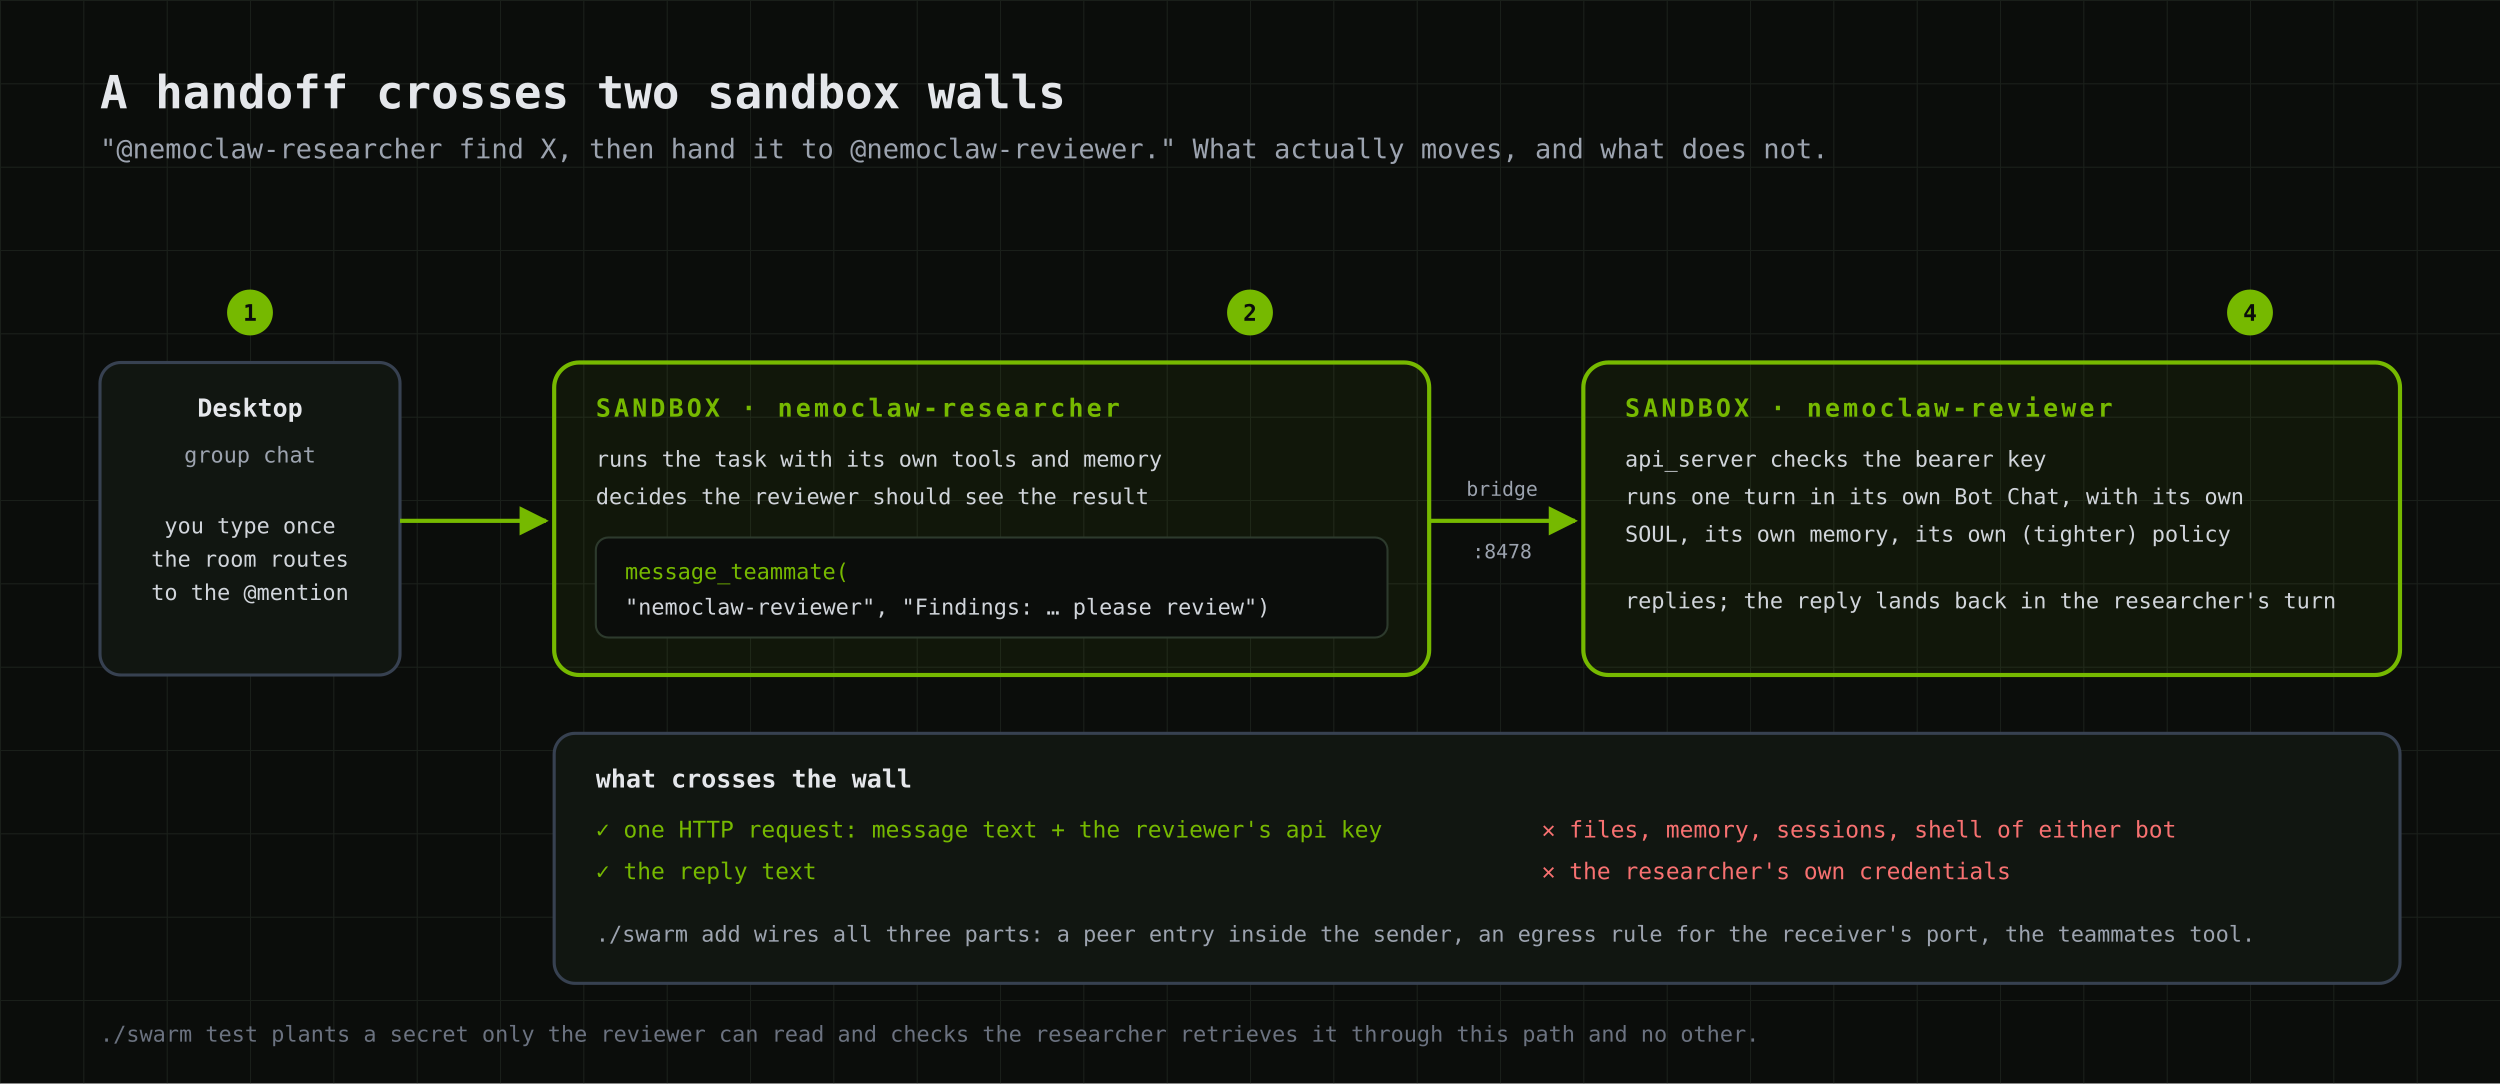
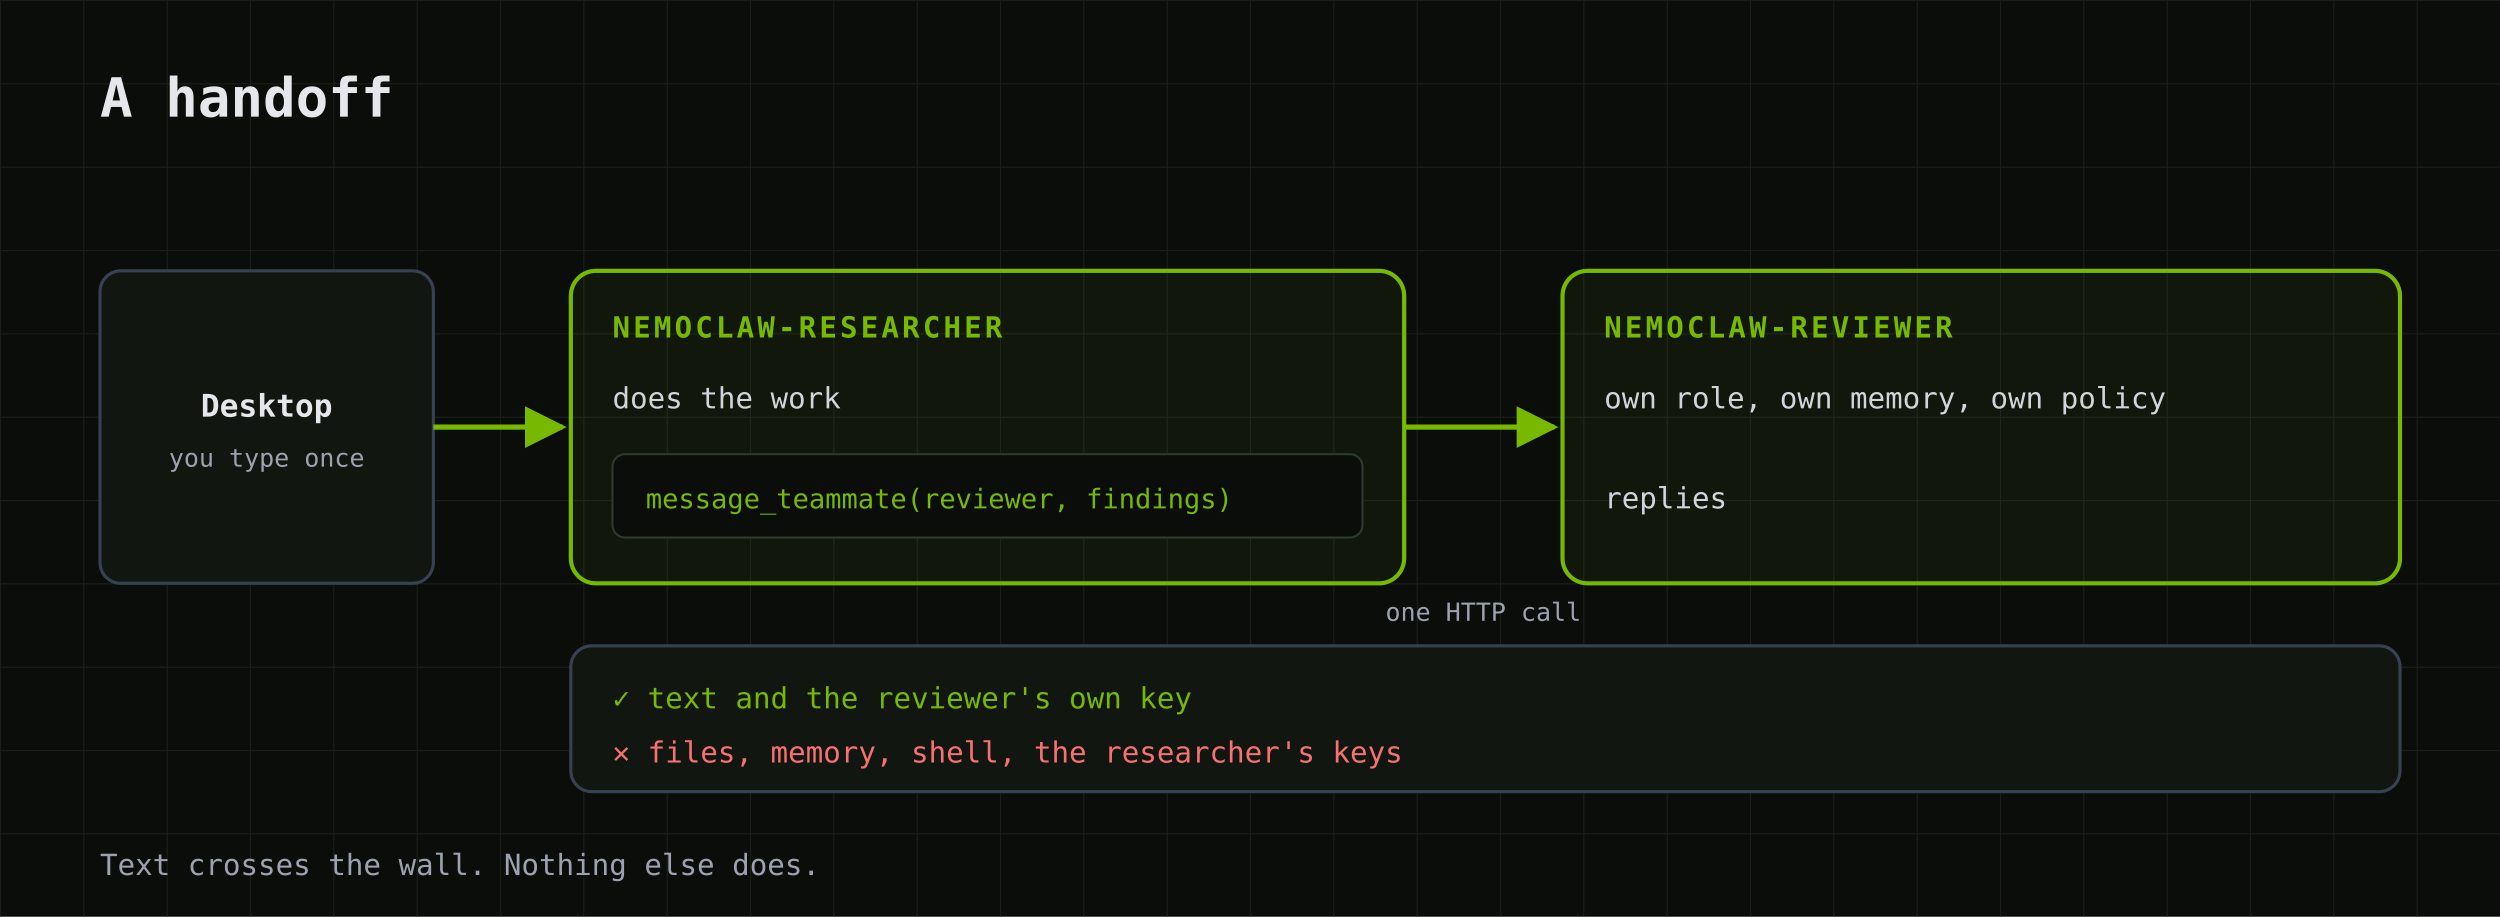
- <svg xmlns="http://www.w3.org/2000/svg" width="1200" height="520" viewBox="0 0 1200 520" font-family="ui-monospace, SFMono-Regular, Menlo, Consolas, monospace">
+ <svg xmlns="http://www.w3.org/2000/svg" width="1200" height="440" viewBox="0 0 1200 440" font-family="ui-monospace, SFMono-Regular, Menlo, Consolas, monospace">
  <defs>
    <pattern id="grid" width="40" height="40" patternUnits="userSpaceOnUse">
      <path d="M 40 0 L 0 0 0 40" fill="none" stroke="#1a1f1a" stroke-width="1" />
    </pattern>
-     <marker id="arrow" viewBox="0 0 10 10" refX="9" refY="5" markerWidth="7" markerHeight="7" orient="auto-start-reverse">
+     <marker id="arrow" viewBox="0 0 10 10" refX="9" refY="5" markerWidth="8" markerHeight="8" orient="auto-start-reverse">
      <path d="M 0 0 L 10 5 L 0 10 z" fill="#76b900" />
    </marker>
-     <marker id="arrow-dim" viewBox="0 0 10 10" refX="9" refY="5" markerWidth="7" markerHeight="7" orient="auto-start-reverse">
-       <path d="M 0 0 L 10 5 L 0 10 z" fill="#9ca3af" />
-     </marker>
  </defs>
-   <rect width="1200" height="520" fill="#0b0d0b" />
-   <rect width="1200" height="520" fill="url(#grid)" />
-   <text x="48" y="52" fill="#e5e7eb" font-size="22" font-weight="700">A handoff crosses two sandbox walls</text>
-   <text x="48" y="76" fill="#9ca3af" font-size="13">"@nemoclaw-researcher find X, then hand it to @nemoclaw-reviewer." What actually moves, and what does not.</text>
-   <g font-size="11" font-weight="700">
-     <circle cx="120" cy="150" r="11" fill="#76b900" />
-     <text x="120" y="154" fill="#0b0d0b" text-anchor="middle">1</text>
-     <circle cx="600" cy="150" r="11" fill="#76b900" />
-     <text x="600" y="154" fill="#0b0d0b" text-anchor="middle">2</text>
-     <circle cx="600" cy="386" r="11" fill="#76b900" />
-     <text x="600" y="390" fill="#0b0d0b" text-anchor="middle">3</text>
-     <circle cx="1080" cy="150" r="11" fill="#76b900" />
-     <text x="1080" y="154" fill="#0b0d0b" text-anchor="middle">4</text>
-   </g>
-   <rect x="48" y="174" width="144" height="150" rx="10" fill="#111611" stroke="#374151" stroke-width="1.5" />
-   <text x="120" y="200" fill="#e5e7eb" font-size="12" font-weight="700" text-anchor="middle">Desktop</text>
-   <text x="120" y="222" fill="#9ca3af" font-size="10.5" text-anchor="middle">group chat</text>
-   <text x="120" y="256" fill="#d1d5db" font-size="10.5" text-anchor="middle">you type once</text>
-   <text x="120" y="272" fill="#d1d5db" font-size="10.5" text-anchor="middle">the room routes</text>
-   <text x="120" y="288" fill="#d1d5db" font-size="10.5" text-anchor="middle">to the @mention</text>
-   <line x1="192" y1="250" x2="262" y2="250" stroke="#76b900" stroke-width="2" marker-end="url(#arrow)" />
-   <rect x="266" y="174" width="420" height="150" rx="12" fill="rgba(118,185,0,0.06)" stroke="#76b900" stroke-width="2" />
-   <text x="286" y="200" fill="#76b900" font-size="12" font-weight="700" letter-spacing="1.5">SANDBOX · nemoclaw-researcher</text>
-   <text x="286" y="224" fill="#d1d5db" font-size="10.5">runs the task with its own tools and memory</text>
-   <text x="286" y="242" fill="#d1d5db" font-size="10.5">decides the reviewer should see the result</text>
-   <rect x="286" y="258" width="380" height="48" rx="6" fill="#0b0d0b" stroke="#2d3a2d" />
-   <text x="300" y="278" fill="#76b900" font-size="10.5">message_teammate(</text>
-   <text x="300" y="295" fill="#d1d5db" font-size="10.5">  "nemoclaw-reviewer", "Findings: … please review")</text>
-   <line x1="686" y1="250" x2="756" y2="250" stroke="#76b900" stroke-width="2" marker-end="url(#arrow)" />
-   <text x="721" y="238" fill="#9ca3af" font-size="9.5" text-anchor="middle">bridge</text>
-   <text x="721" y="268" fill="#9ca3af" font-size="9.5" text-anchor="middle">:8478</text>
-   <rect x="760" y="174" width="392" height="150" rx="12" fill="rgba(118,185,0,0.06)" stroke="#76b900" stroke-width="2" />
-   <text x="780" y="200" fill="#76b900" font-size="12" font-weight="700" letter-spacing="1.5">SANDBOX · nemoclaw-reviewer</text>
-   <text x="780" y="224" fill="#d1d5db" font-size="10.5">api_server checks the bearer key</text>
-   <text x="780" y="242" fill="#d1d5db" font-size="10.5">runs one turn in its own Bot Chat, with its own</text>
-   <text x="780" y="260" fill="#d1d5db" font-size="10.5">SOUL, its own memory, its own (tighter) policy</text>
-   <text x="780" y="292" fill="#d1d5db" font-size="10.5">replies; the reply lands back in the researcher's turn</text>
-   <rect x="266" y="352" width="886" height="120" rx="10" fill="#111611" stroke="#374151" stroke-width="1.5" />
-   <text x="286" y="378" fill="#e5e7eb" font-size="12" font-weight="700">what crosses the wall</text>
-   <text x="286" y="402" fill="#76b900" font-size="11">✓ one HTTP request: message text + the reviewer's api key</text>
-   <text x="286" y="422" fill="#76b900" font-size="11">✓ the reply text</text>
-   <text x="740" y="402" fill="#f87171" font-size="11">✕ files, memory, sessions, shell of either bot</text>
-   <text x="740" y="422" fill="#f87171" font-size="11">✕ the researcher's own credentials</text>
-   <text x="286" y="452" fill="#9ca3af" font-size="10.5">./swarm add wires all three parts: a peer entry inside the sender, an egress rule for the receiver's port, the teammates tool.</text>
-   <text x="48" y="500" fill="#6b7280" font-size="10.5">./swarm test plants a secret only the reviewer can read and checks the researcher retrieves it through this path and no other.</text>
+   <rect width="1200" height="440" fill="#0b0d0b" />
+   <rect width="1200" height="440" fill="url(#grid)" />
+   <text x="48" y="56" fill="#e5e7eb" font-size="26" font-weight="700">A handoff</text>
+   <rect x="48" y="130" width="160" height="150" rx="10" fill="#111611" stroke="#374151" stroke-width="1.5" />
+   <text x="128" y="200" fill="#e5e7eb" font-size="15" font-weight="700" text-anchor="middle">Desktop</text>
+   <text x="128" y="224" fill="#9ca3af" font-size="12" text-anchor="middle">you type once</text>
+   <line x1="208" y1="205" x2="270" y2="205" stroke="#76b900" stroke-width="2.5" marker-end="url(#arrow)" />
+   <rect x="274" y="130" width="400" height="150" rx="12" fill="rgba(118,185,0,0.06)" stroke="#76b900" stroke-width="2" />
+   <text x="294" y="162" fill="#76b900" font-size="14" font-weight="700" letter-spacing="1.5">NEMOCLAW-RESEARCHER</text>
+   <text x="294" y="196" fill="#d1d5db" font-size="14">does the work</text>
+   <rect x="294" y="218" width="360" height="40" rx="6" fill="#0b0d0b" stroke="#2d3a2d" />
+   <text x="310" y="244" fill="#76b900" font-size="13">message_teammate(reviewer, findings)</text>
+   <line x1="674" y1="205" x2="746" y2="205" stroke="#76b900" stroke-width="2.5" marker-end="url(#arrow)" />
+   <text x="712" y="298" fill="#9ca3af" font-size="12" text-anchor="middle">one HTTP call</text>
+   <rect x="750" y="130" width="402" height="150" rx="12" fill="rgba(118,185,0,0.06)" stroke="#76b900" stroke-width="2" />
+   <text x="770" y="162" fill="#76b900" font-size="14" font-weight="700" letter-spacing="1.5">NEMOCLAW-REVIEWER</text>
+   <text x="770" y="196" fill="#d1d5db" font-size="14">own role, own memory, own policy</text>
+   <text x="770" y="244" fill="#d1d5db" font-size="14">replies</text>
+   <rect x="274" y="310" width="878" height="70" rx="10" fill="#111611" stroke="#374151" stroke-width="1.5" />
+   <text x="294" y="340" fill="#76b900" font-size="14">✓  text and the reviewer's own key</text>
+   <text x="294" y="366" fill="#f87171" font-size="14">✕  files, memory, shell, the researcher's keys</text>
+   <text x="48" y="420" fill="#9ca3af" font-size="14">Text crosses the wall. Nothing else does.</text>
</svg>
